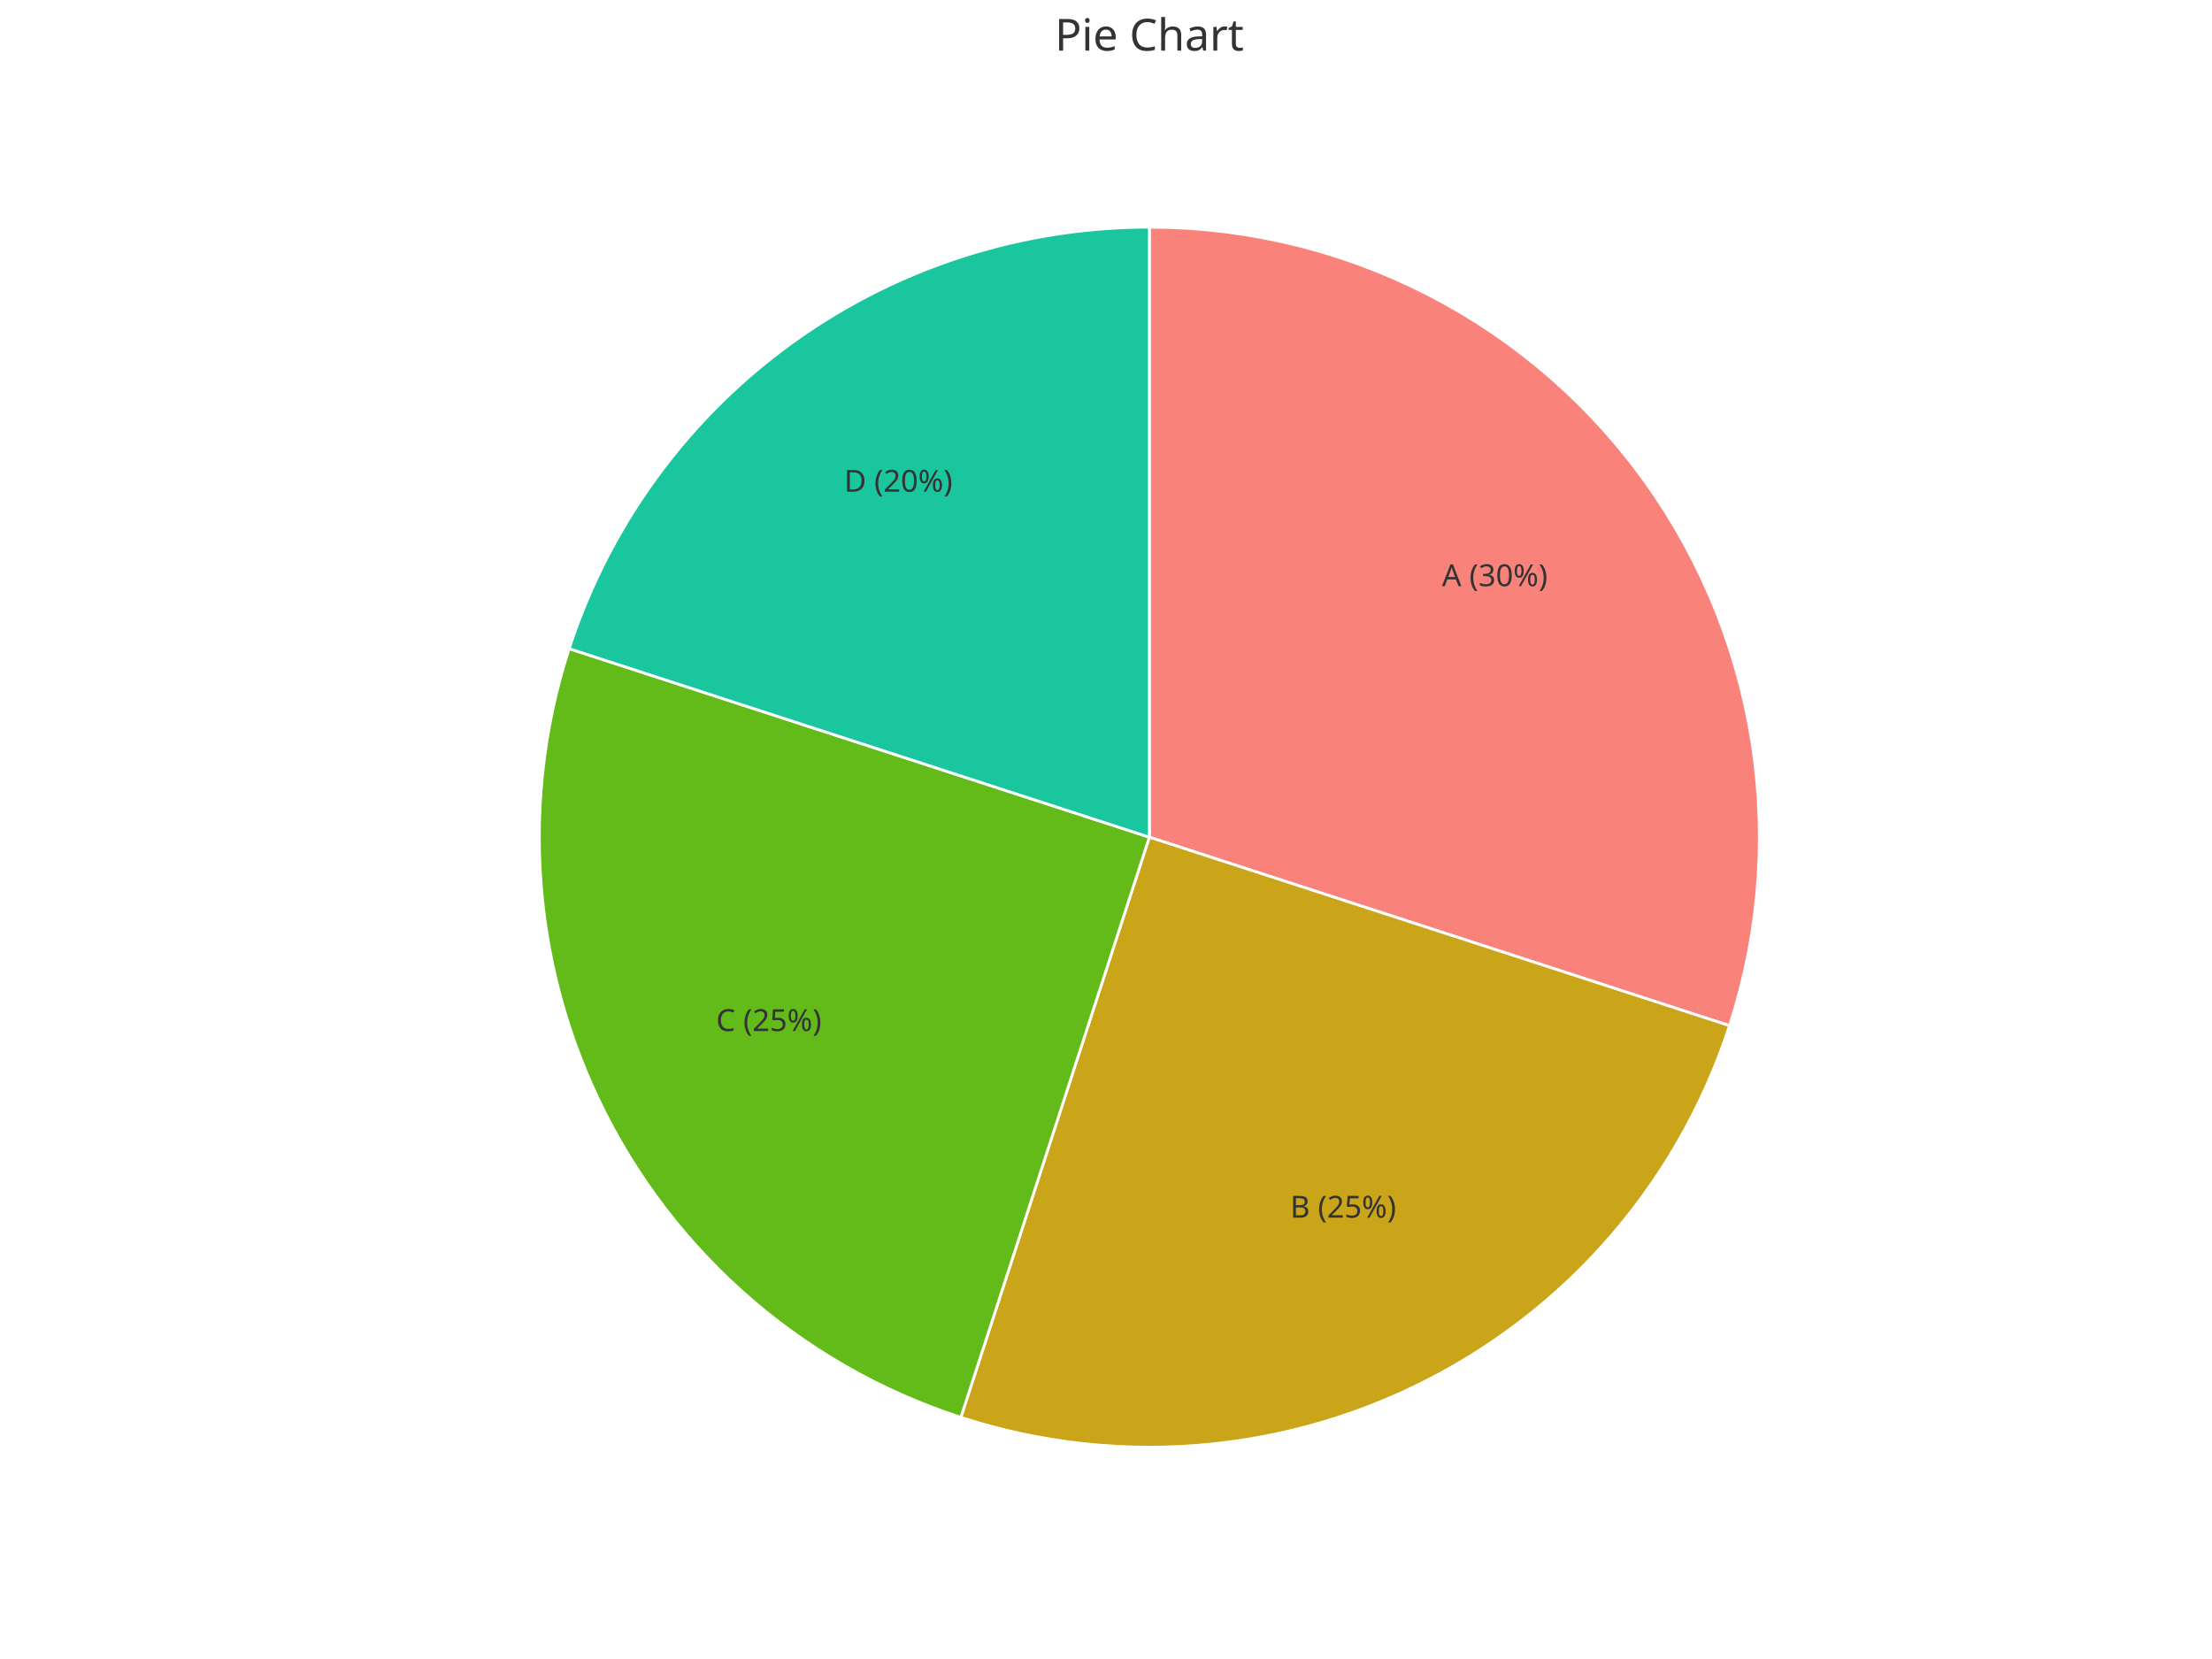
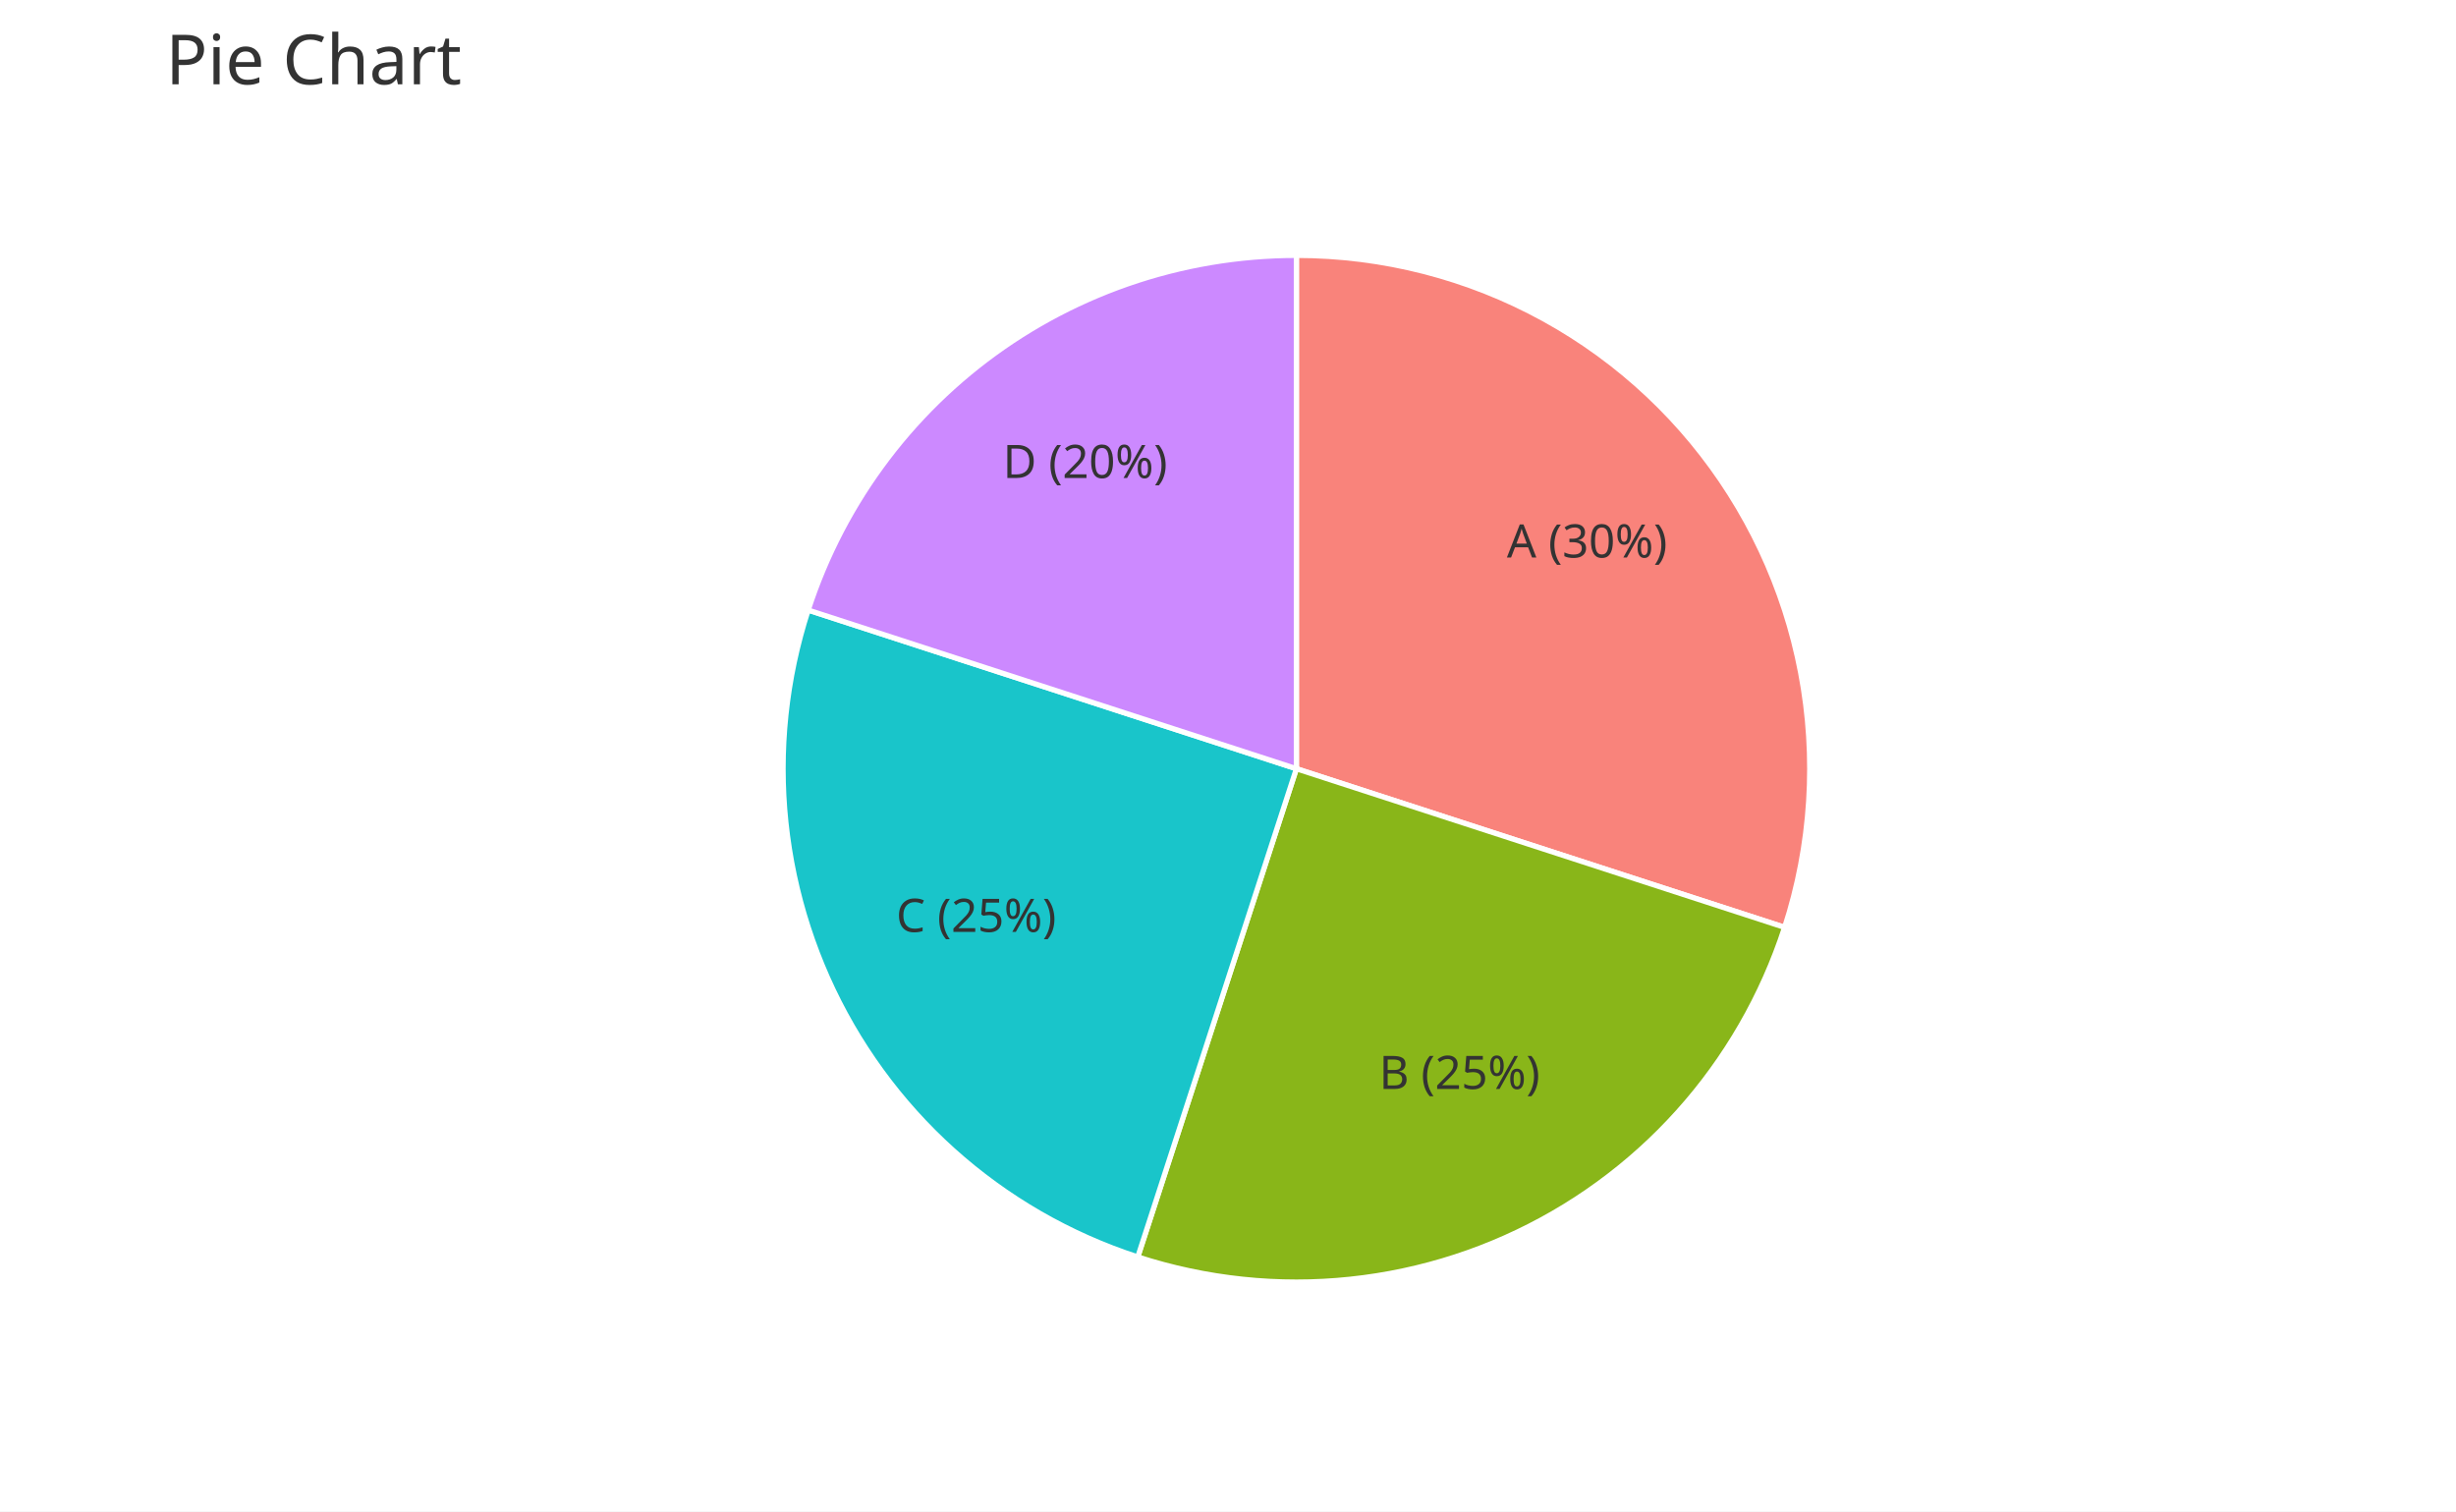
- <svg xmlns="http://www.w3.org/2000/svg" width="800" height="600" viewBox="0 0 800 600">
-   <rect x="0.0" y="0.0" width="800.0" height="600.0" fill="#ffffff" fill-opacity="1.0" stroke="none" />
-   <text x="415.675" y="18.3" fill="#333333" font-size="16.0" font-family="sans-serif" text-anchor="middle">Pie Chart</text>
-   <path d="M 415.675 302.775 L 415.675 82.155 L 422.605 82.264 L 429.528 82.59 L 436.437 83.134 L 443.326 83.895 L 450.188 84.871 L 457.015 86.063 L 463.802 87.468 L 470.541 89.086 L 477.226 90.915 L 483.85 92.953 L 490.407 95.198 L 496.891 97.648 L 503.294 100.3 L 509.61 103.152 L 515.834 106.201 L 521.959 109.444 L 527.98 112.878 L 533.889 116.499 L 539.682 120.304 L 545.352 124.29 L 550.895 128.451 L 556.303 132.784 L 561.574 137.285 L 566.7 141.95 L 571.677 146.773 L 576.5 151.75 L 581.165 156.876 L 585.666 162.147 L 589.999 167.555 L 594.16 173.098 L 598.146 178.768 L 601.951 184.561 L 605.572 190.47 L 609.006 196.491 L 612.249 202.616 L 615.298 208.84 L 618.15 215.156 L 620.802 221.559 L 623.252 228.043 L 625.497 234.6 L 627.535 241.224 L 629.364 247.909 L 630.982 254.648 L 632.387 261.435 L 633.579 268.262 L 634.555 275.124 L 635.316 282.013 L 635.86 288.922 L 636.186 295.845 L 636.295 302.775 L 636.186 309.705 L 635.86 316.628 L 635.316 323.537 L 634.555 330.426 L 633.579 337.288 L 632.387 344.115 L 630.982 350.902 L 629.364 357.641 L 627.535 364.326 L 625.497 370.95 Z" fill="#F8766D" fill-opacity="0.9" stroke="#ffffff" stroke-width="1.0" />
-   <text x="540.615" y="212.001" fill="#333333" font-size="11.0" font-family="sans-serif" text-anchor="middle">A (30%)</text>
-   <path d="M 415.675 302.775 L 625.497 370.95 L 623.641 376.419 L 621.642 381.838 L 619.501 387.203 L 617.221 392.509 L 614.803 397.754 L 612.249 402.934 L 609.56 408.046 L 606.738 413.085 L 603.784 418.049 L 600.703 422.933 L 597.494 427.736 L 594.16 432.452 L 590.705 437.08 L 587.129 441.616 L 583.436 446.056 L 579.628 450.399 L 575.707 454.64 L 571.677 458.777 L 567.54 462.807 L 563.299 466.728 L 558.956 470.536 L 554.516 474.229 L 549.98 477.805 L 545.352 481.26 L 540.636 484.594 L 535.833 487.803 L 530.949 490.884 L 525.985 493.838 L 520.946 496.66 L 515.834 499.349 L 510.654 501.903 L 505.409 504.321 L 500.103 506.601 L 494.738 508.742 L 489.319 510.741 L 483.85 512.597 L 478.334 514.31 L 472.776 515.878 L 467.178 517.299 L 461.544 518.574 L 455.88 519.701 L 450.188 520.679 L 444.472 521.508 L 438.736 522.186 L 432.985 522.715 L 427.221 523.093 L 421.45 523.319 L 415.675 523.395 L 409.9 523.319 L 404.129 523.093 L 398.365 522.715 L 392.614 522.186 L 386.878 521.508 L 381.162 520.679 L 375.47 519.701 L 369.806 518.574 L 364.172 517.299 L 358.574 515.878 L 353.016 514.31 L 347.5 512.597 Z" fill="#C49A00" fill-opacity="0.9" stroke="#ffffff" stroke-width="1.0" />
-   <text x="485.787" y="440.377" fill="#333333" font-size="11.0" font-family="sans-serif" text-anchor="middle">B (25%)</text>
-   <path d="M 415.675 302.775 L 347.5 512.597 L 342.031 510.741 L 336.612 508.742 L 331.247 506.601 L 325.941 504.321 L 320.696 501.903 L 315.516 499.349 L 310.404 496.66 L 305.365 493.838 L 300.401 490.884 L 295.517 487.803 L 290.714 484.594 L 285.998 481.26 L 281.37 477.805 L 276.834 474.229 L 272.394 470.536 L 268.051 466.728 L 263.81 462.807 L 259.673 458.777 L 255.643 454.64 L 251.722 450.399 L 247.914 446.056 L 244.221 441.616 L 240.645 437.08 L 237.19 432.452 L 233.856 427.736 L 230.647 422.933 L 227.566 418.049 L 224.612 413.085 L 221.79 408.046 L 219.101 402.934 L 216.547 397.754 L 214.129 392.509 L 211.849 387.203 L 209.708 381.838 L 207.709 376.419 L 205.853 370.95 L 204.14 365.434 L 202.572 359.876 L 201.151 354.278 L 199.876 348.644 L 198.749 342.98 L 197.771 337.288 L 196.942 331.572 L 196.264 325.836 L 195.735 320.085 L 195.357 314.321 L 195.131 308.55 L 195.055 302.775 L 195.131 297 L 195.357 291.229 L 195.735 285.465 L 196.264 279.714 L 196.942 273.978 L 197.771 268.262 L 198.749 262.57 L 199.876 256.906 L 201.151 251.272 L 202.572 245.674 L 204.14 240.116 L 205.853 234.6 Z" fill="#53B400" fill-opacity="0.9" stroke="#ffffff" stroke-width="1.0" />
-   <text x="278.073" y="372.887" fill="#333333" font-size="11.0" font-family="sans-serif" text-anchor="middle">C (25%)</text>
-   <path d="M 415.675 302.775 L 205.853 234.6 L 207.327 230.22 L 208.892 225.873 L 210.548 221.559 L 212.294 217.281 L 214.129 213.041 L 216.052 208.84 L 218.063 204.68 L 220.161 200.563 L 222.344 196.491 L 224.612 192.465 L 226.965 188.488 L 229.399 184.561 L 231.916 180.686 L 234.513 176.864 L 237.19 173.098 L 239.945 169.388 L 242.777 165.737 L 245.684 162.147 L 248.667 158.617 L 251.722 155.151 L 254.85 151.75 L 258.048 148.415 L 261.315 145.148 L 264.65 141.95 L 268.051 138.822 L 271.517 135.767 L 275.047 132.784 L 278.637 129.877 L 282.288 127.045 L 285.998 124.29 L 289.764 121.613 L 293.586 119.016 L 297.461 116.499 L 301.388 114.065 L 305.365 111.712 L 309.391 109.444 L 313.463 107.261 L 317.58 105.163 L 321.74 103.152 L 325.941 101.229 L 330.181 99.394 L 334.459 97.648 L 338.773 95.992 L 343.12 94.427 L 347.5 92.953 L 351.909 91.571 L 356.346 90.282 L 360.809 89.086 L 365.296 87.984 L 369.806 86.976 L 374.335 86.063 L 378.882 85.245 L 383.446 84.522 L 388.024 83.895 L 392.614 83.364 L 397.214 82.929 L 401.822 82.59 L 406.436 82.349 L 411.055 82.203 L 415.675 82.155 Z" fill="#00C094" fill-opacity="0.9" stroke="#ffffff" stroke-width="1.0" />
-   <text x="324.901" y="177.835" fill="#333333" font-size="11.0" font-family="sans-serif" text-anchor="middle">D (20%)</text>
+ <svg xmlns="http://www.w3.org/2000/svg" width="624" height="384" viewBox="0 0 624 384">
+   <rect x="0.0" y="0.0" width="624.0" height="384.0" fill="#ffffff" fill-opacity="1.0" stroke="none" />
+   <text x="42.093" y="21.413" fill="#333333" font-size="17.6" font-family="sans-serif" text-anchor="start">Pie Chart</text>
+   <path d="M 329.38 195.3 L 329.38 64.873 L 333.477 64.938 L 337.57 65.131 L 341.654 65.452 L 345.727 65.902 L 349.783 66.479 L 353.82 67.184 L 357.832 68.014 L 361.816 68.971 L 365.768 70.052 L 369.684 71.257 L 373.56 72.584 L 377.393 74.032 L 381.179 75.6 L 384.913 77.286 L 388.592 79.089 L 392.214 81.006 L 395.773 83.036 L 399.266 85.177 L 402.691 87.427 L 406.043 89.783 L 409.319 92.243 L 412.517 94.805 L 415.633 97.466 L 418.663 100.223 L 421.606 103.074 L 424.457 106.017 L 427.214 109.047 L 429.875 112.163 L 432.437 115.361 L 434.897 118.637 L 437.253 121.989 L 439.503 125.414 L 441.644 128.907 L 443.674 132.466 L 445.591 136.088 L 447.394 139.767 L 449.08 143.501 L 450.648 147.287 L 452.096 151.12 L 453.423 154.996 L 454.628 158.912 L 455.709 162.864 L 456.666 166.848 L 457.496 170.86 L 458.201 174.897 L 458.778 178.953 L 459.228 183.026 L 459.549 187.11 L 459.742 191.203 L 459.807 195.3 L 459.742 199.397 L 459.549 203.49 L 459.228 207.574 L 458.778 211.647 L 458.201 215.703 L 457.496 219.74 L 456.666 223.752 L 455.709 227.736 L 454.628 231.688 L 453.423 235.604 Z" fill="#F8766D" fill-opacity="0.9" stroke="#ffffff" stroke-width="1.333" />
+   <text x="403.242" y="141.636" fill="#333333" font-size="11.733" font-family="sans-serif" text-anchor="middle">A (30%)</text>
+   <path d="M 329.38 195.3 L 453.423 235.604 L 452.326 238.837 L 451.144 242.041 L 449.879 245.212 L 448.531 248.349 L 447.101 251.45 L 445.591 254.512 L 444.001 257.534 L 442.333 260.513 L 440.587 263.448 L 438.765 266.335 L 436.868 269.174 L 434.897 271.963 L 432.854 274.699 L 430.741 277.38 L 428.557 280.005 L 426.306 282.572 L 423.988 285.08 L 421.606 287.526 L 419.16 289.908 L 416.652 292.226 L 414.085 294.477 L 411.46 296.661 L 408.779 298.774 L 406.043 300.817 L 403.254 302.788 L 400.415 304.685 L 397.528 306.507 L 394.593 308.253 L 391.614 309.921 L 388.592 311.511 L 385.53 313.021 L 382.429 314.451 L 379.292 315.799 L 376.121 317.064 L 372.917 318.246 L 369.684 319.343 L 366.423 320.356 L 363.137 321.282 L 359.828 322.123 L 356.497 322.877 L 353.148 323.543 L 349.783 324.121 L 346.404 324.611 L 343.013 325.012 L 339.613 325.325 L 336.206 325.548 L 332.794 325.682 L 329.38 325.727 L 325.966 325.682 L 322.554 325.548 L 319.147 325.325 L 315.747 325.012 L 312.356 324.611 L 308.977 324.121 L 305.612 323.543 L 302.263 322.877 L 298.932 322.123 L 295.623 321.282 L 292.337 320.356 L 289.076 319.343 Z" fill="#7CAE00" fill-opacity="0.9" stroke="#ffffff" stroke-width="1.333" />
+   <text x="370.829" y="276.648" fill="#333333" font-size="11.733" font-family="sans-serif" text-anchor="middle">B (25%)</text>
+   <path d="M 329.38 195.3 L 289.076 319.343 L 285.843 318.246 L 282.639 317.064 L 279.468 315.799 L 276.331 314.451 L 273.23 313.021 L 270.168 311.511 L 267.146 309.921 L 264.167 308.253 L 261.232 306.507 L 258.345 304.685 L 255.506 302.788 L 252.717 300.817 L 249.981 298.774 L 247.3 296.661 L 244.675 294.477 L 242.108 292.226 L 239.6 289.908 L 237.154 287.526 L 234.772 285.08 L 232.454 282.572 L 230.203 280.005 L 228.019 277.38 L 225.906 274.699 L 223.863 271.963 L 221.892 269.174 L 219.995 266.335 L 218.173 263.448 L 216.427 260.513 L 214.759 257.534 L 213.169 254.512 L 211.659 251.45 L 210.229 248.349 L 208.881 245.212 L 207.616 242.041 L 206.434 238.837 L 205.337 235.604 L 204.324 232.343 L 203.398 229.057 L 202.557 225.748 L 201.803 222.417 L 201.137 219.068 L 200.559 215.703 L 200.069 212.324 L 199.668 208.933 L 199.355 205.533 L 199.132 202.126 L 198.998 198.714 L 198.953 195.3 L 198.998 191.886 L 199.132 188.474 L 199.355 185.067 L 199.668 181.667 L 200.069 178.276 L 200.559 174.897 L 201.137 171.532 L 201.803 168.183 L 202.557 164.852 L 203.398 161.543 L 204.324 158.257 L 205.337 154.996 Z" fill="#00BFC4" fill-opacity="0.9" stroke="#ffffff" stroke-width="1.333" />
+   <text x="248.032" y="236.749" fill="#333333" font-size="11.733" font-family="sans-serif" text-anchor="middle">C (25%)</text>
+   <path d="M 329.38 195.3 L 205.337 154.996 L 206.208 152.407 L 207.133 149.837 L 208.112 147.287 L 209.144 144.758 L 210.229 142.251 L 211.366 139.767 L 212.555 137.308 L 213.795 134.874 L 215.086 132.466 L 216.427 130.087 L 217.818 127.735 L 219.257 125.414 L 220.745 123.123 L 222.28 120.864 L 223.863 118.637 L 225.491 116.444 L 227.165 114.286 L 228.885 112.163 L 230.648 110.077 L 232.454 108.028 L 234.303 106.017 L 236.194 104.045 L 238.125 102.114 L 240.097 100.223 L 242.108 98.374 L 244.157 96.568 L 246.243 94.805 L 248.366 93.085 L 250.524 91.411 L 252.717 89.783 L 254.944 88.2 L 257.203 86.665 L 259.494 85.177 L 261.815 83.738 L 264.167 82.347 L 266.546 81.006 L 268.954 79.715 L 271.388 78.475 L 273.847 77.286 L 276.331 76.149 L 278.838 75.064 L 281.367 74.032 L 283.917 73.053 L 286.487 72.128 L 289.076 71.257 L 291.683 70.44 L 294.306 69.678 L 296.944 68.971 L 299.597 68.319 L 302.263 67.723 L 304.94 67.184 L 307.629 66.7 L 310.327 66.273 L 313.033 65.902 L 315.747 65.588 L 318.466 65.331 L 321.19 65.131 L 323.918 64.988 L 326.649 64.902 L 329.38 64.873 Z" fill="#C77CFF" fill-opacity="0.9" stroke="#ffffff" stroke-width="1.333" />
+   <text x="275.716" y="121.438" fill="#333333" font-size="11.733" font-family="sans-serif" text-anchor="middle">D (20%)</text>
</svg>
